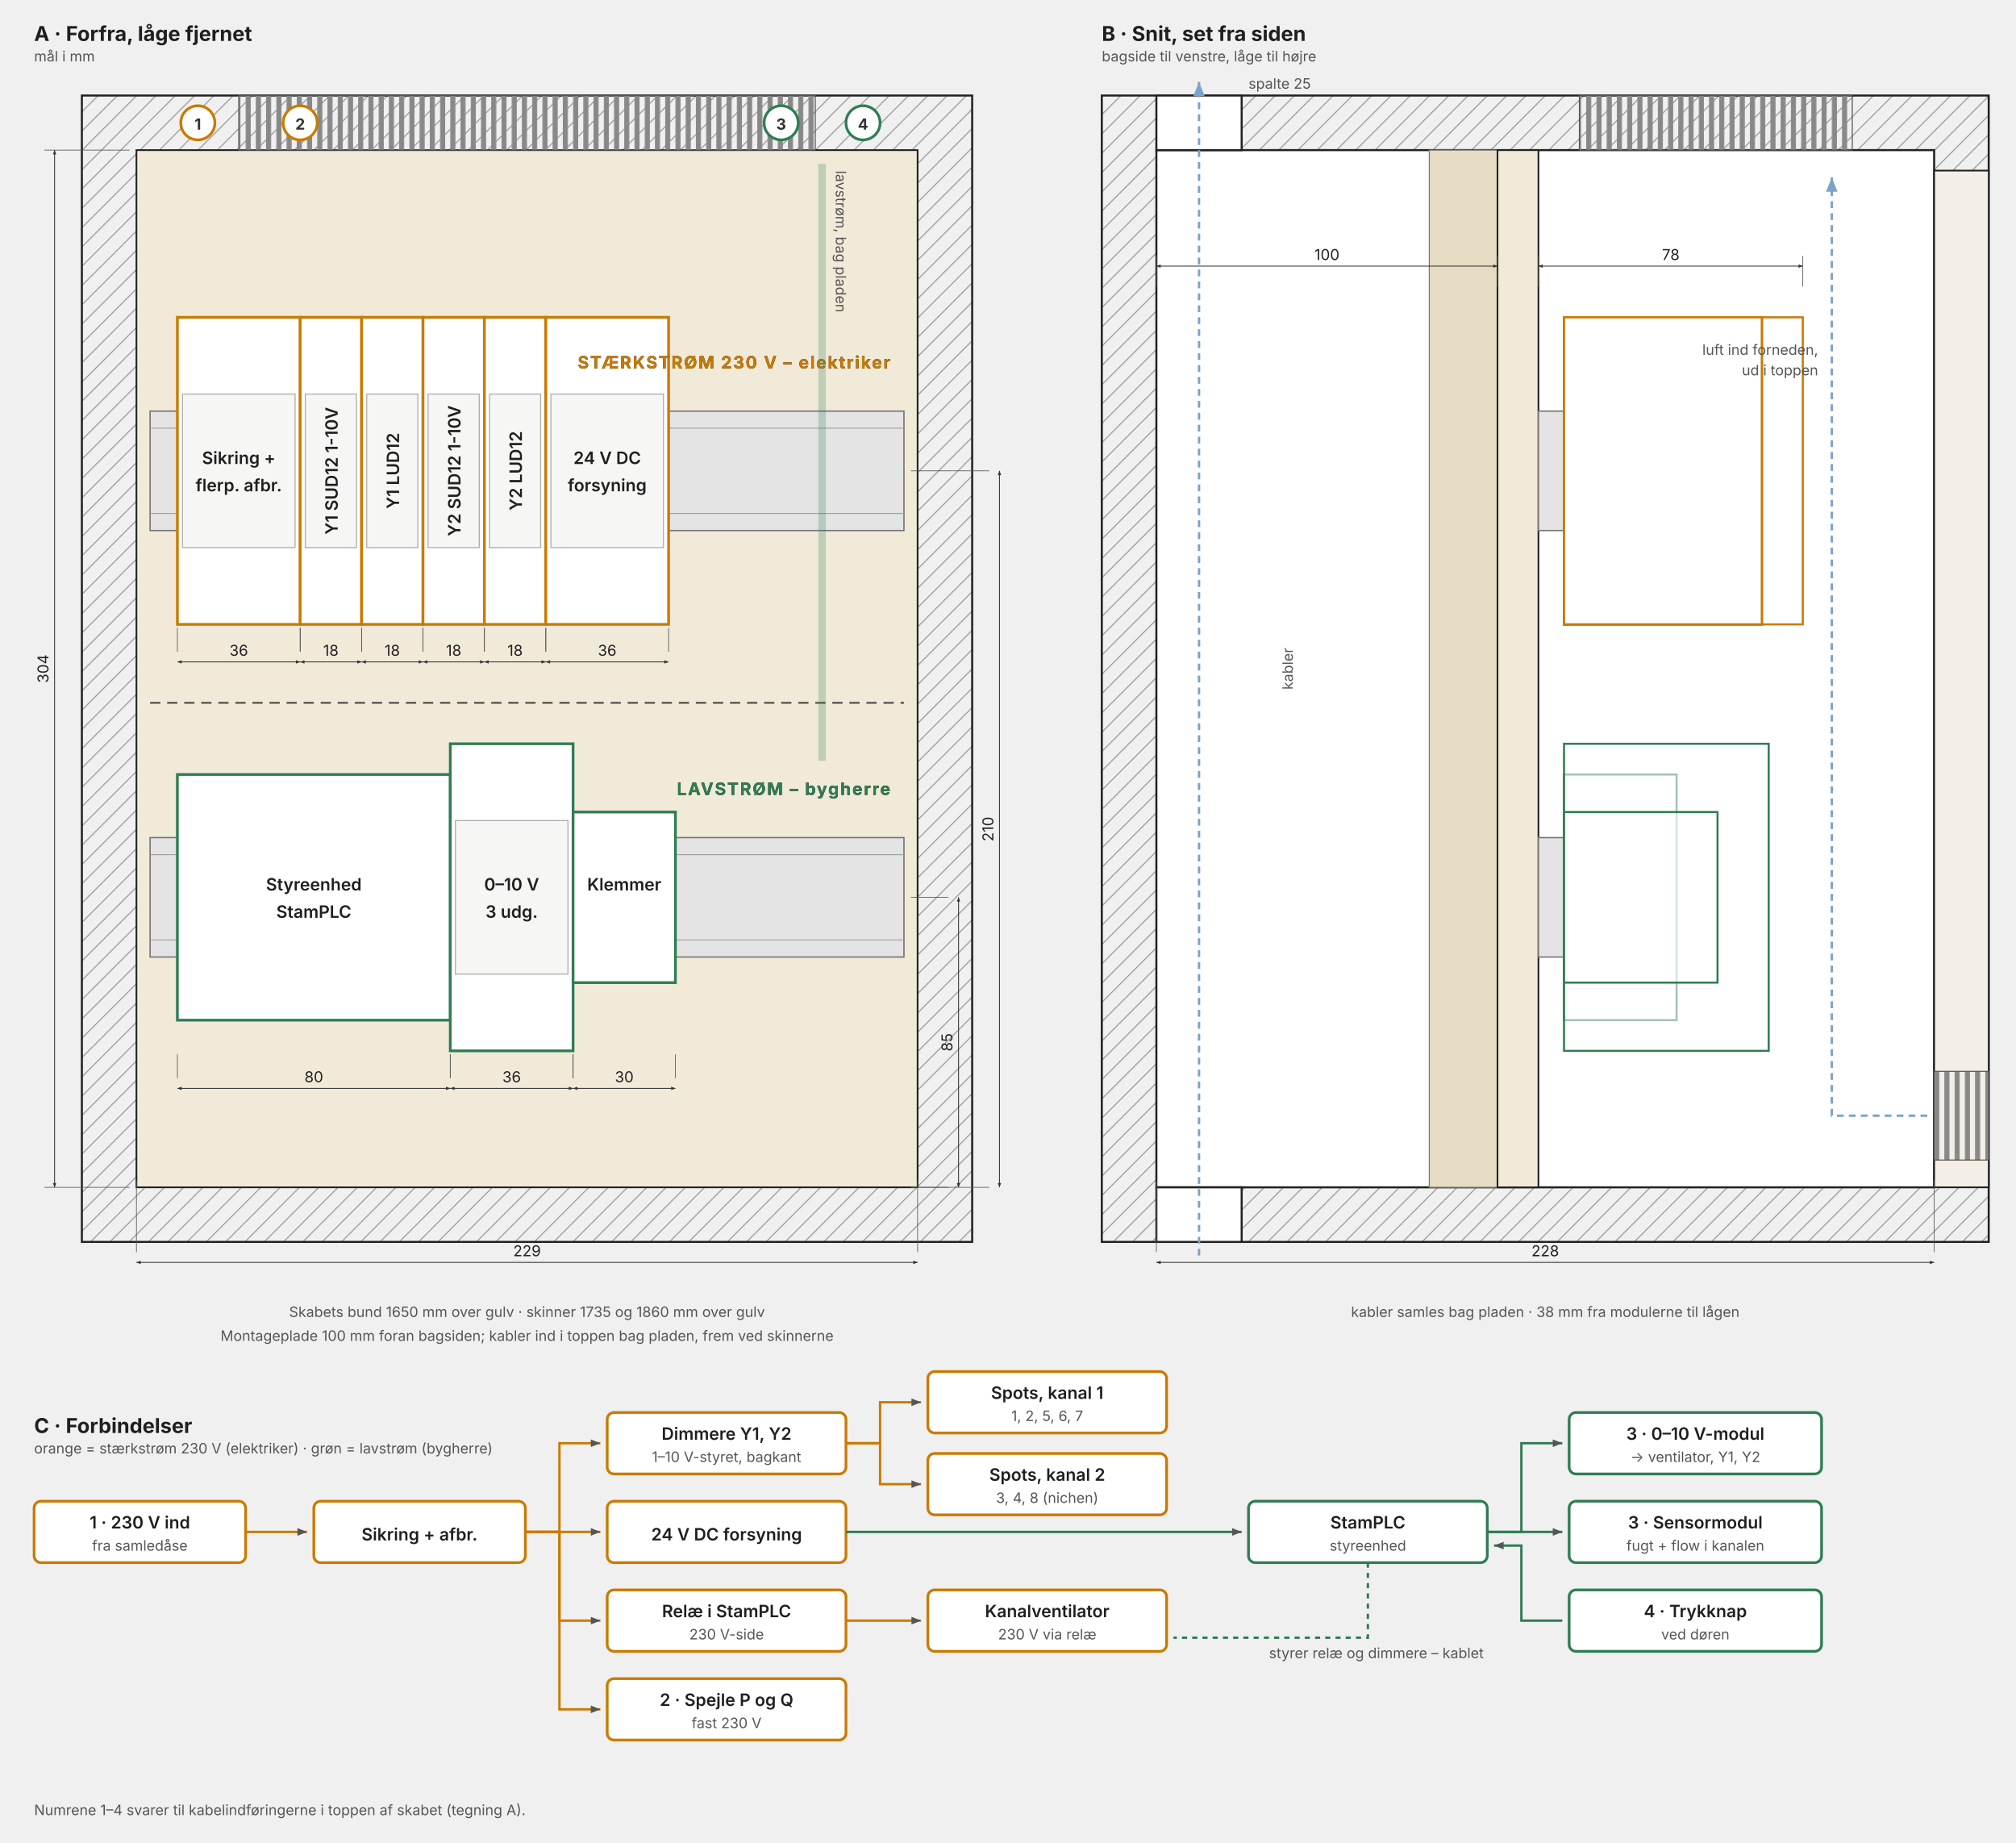
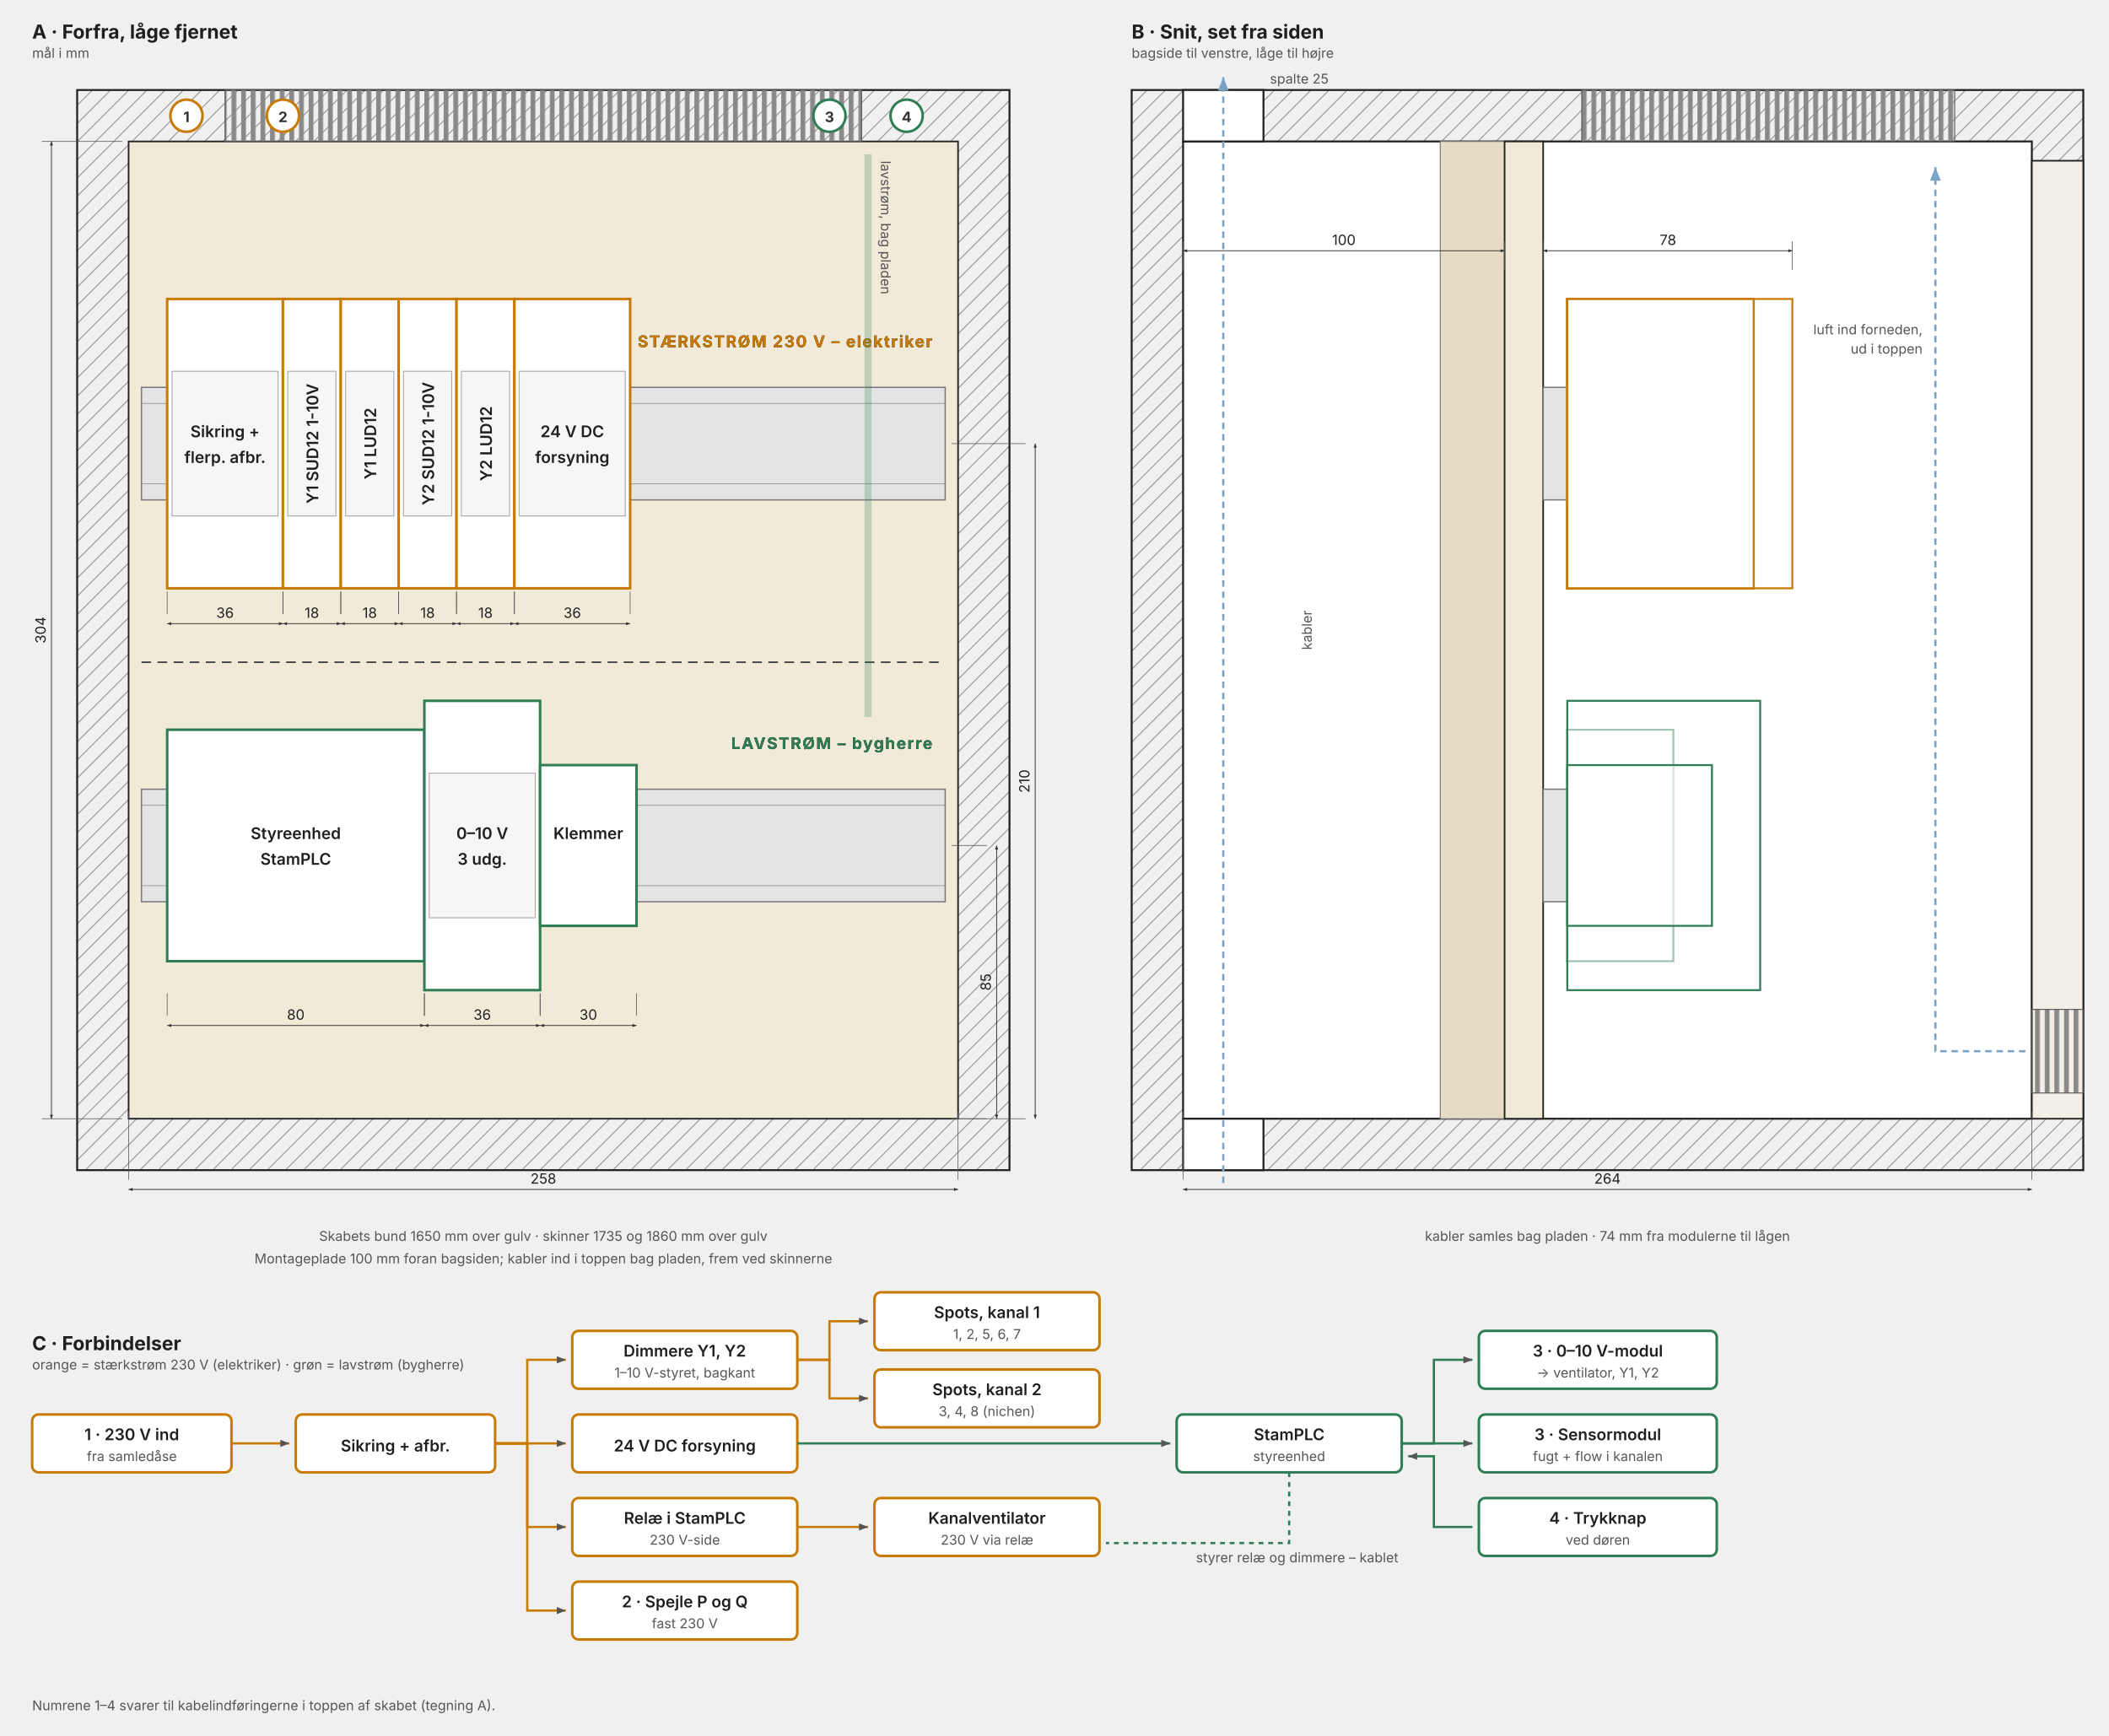
- <svg xmlns="http://www.w3.org/2000/svg" viewBox="0 0 591 540" font-family="Inter, Arial, sans-serif">
+ <svg xmlns="http://www.w3.org/2000/svg" viewBox="0 0 656 540" font-family="Inter, Arial, sans-serif">
  <defs>
    <marker id="pil" viewBox="0 0 10 10" refX="10" refY="5" markerWidth="5" markerHeight="5" orient="auto-start-reverse">
      <path d="M0 1 L10 5 L0 9 z" fill="#333" />
    </marker>
    <marker id="pil2" viewBox="0 0 10 10" refX="10" refY="5" markerWidth="6" markerHeight="6" orient="auto">
      <path d="M0 1 L10 5 L0 9 z" fill="#7aa3c8" />
    </marker>
    <marker id="pil3" viewBox="0 0 10 10" refX="10" refY="5" markerWidth="4" markerHeight="4" orient="auto">
      <path d="M0 1 L10 5 L0 9 z" fill="#555" />
    </marker>
    <pattern id="skrav" width="4" height="4" patternUnits="userSpaceOnUse" patternTransform="rotate(45)">
      <line x1="0" y1="0" x2="0" y2="4" stroke="#999" stroke-width=".6" />
    </pattern>
    <pattern id="ristm" width="3" height="3" patternUnits="userSpaceOnUse">
      <rect width="1.5" height="3" fill="#888" />
    </pattern>
  </defs>
  <style>
  .o { fill: none; stroke: #222; stroke-width: .5; }
  .skrav { fill: url(#skrav); stroke: #222; stroke-width: .6; }
  .plade { fill: #f1ead9; stroke: #222; stroke-width: .5; }
  .liste { fill: #e6dcc4; stroke: #777; stroke-width: .3; }
  .inde { fill: #fff; stroke: #222; stroke-width: .6; }
  .laage { fill: #f3efe6; stroke: #222; stroke-width: .5; }
  .rist { fill: url(#ristm); stroke: #555; stroke-width: .3; }
  .skinne { fill: #e4e4e4; stroke: #777; stroke-width: .4; }
  .tynd { stroke: #999; stroke-width: .25; }
  .mod { fill: #fff; stroke-width: .8; }
  .mod2 { fill: #fff; fill-opacity: .55; stroke-width: .6; }
  .kappe { fill: #f6f6f4; stroke: #aaa; stroke-width: .3; }
  .kanal { stroke: #2f7d54; stroke-width: 2.2; stroke-opacity: .25; }
  .el { fill: none; stroke-width: .6; }
  .prikket { stroke-dasharray: 2 1.2; }
  .net { stroke-dasharray: .8 1.4; }
  .sym { fill: #fff; stroke-width: .7; }
  .kl { fill: #fff; stroke-width: .6; }
  .mek { stroke: #555; stroke-width: .4; stroke-dasharray: 1.5 1; }
  .lvzone { fill: #2f7d54; fill-opacity: .04; stroke: #2f7d54; stroke-width: .5; stroke-dasharray: 3 2; }
  .ref { font-size: 5px; font-weight: 700; fill: #1f1f1f; }
  .zone { stroke: #444; stroke-width: .5; stroke-dasharray: 3 2; }
  .hul { fill: #fff; stroke-width: .8; }
  .h { stroke: #555; stroke-width: .2; }
  .m { stroke: #333; stroke-width: .25; }
  .luft { fill: none; stroke: #7aa3c8; stroke-width: .7; stroke-dasharray: 2 1.5; }
  .boks { fill: #fff; stroke-width: .8; }
  .led { fill: none; stroke-width: .7; }
  .prik { stroke-dasharray: 1.5 1.5; }
  .t { font-size: 5px; font-weight: 600; fill: #1f1f1f; }
  .ts { font-size: 4.2px; fill: #555; }
  .mt { font-size: 4.4px; fill: #222; }
  .nr { font-size: 4.5px; font-weight: 700; fill: #333; text-anchor: middle; }
  .zt { font-size: 5px; font-weight: 700; letter-spacing: .4px; }
  .ov { font-size: 6px; font-weight: 700; fill: #1f1f1f; }
</style>
  <text x="10.0" y="12.0" class="ov" text-anchor="start">A · Forfra, låge fjernet</text>
  <text x="10.0" y="18.0" class="ts" text-anchor="start">mål i mm</text>
-   <rect x="24.0" y="28.0" width="261.0" height="336.0" class="skrav" />
-   <rect x="40.0" y="44.0" width="229.0" height="304.0" class="plade" />
-   <rect x="70" y="28" width="169" height="16" class="rist" />
-   <rect x="44.0" y="120.5" width="221.0" height="35.0" class="skinne" />
-   <line x1="44.0" y1="125.5" x2="265.0" y2="125.5" class="tynd" />
-   <line x1="44.0" y1="150.5" x2="265.0" y2="150.5" class="tynd" />
+   <rect x="24.0" y="28.0" width="290.0" height="336.0" class="skrav" />
+   <rect x="40.0" y="44.0" width="258.0" height="304.0" class="plade" />
+   <rect x="70" y="28" width="198" height="16" class="rist" />
+   <rect x="44.0" y="120.5" width="250.0" height="35.0" class="skinne" />
+   <line x1="44.0" y1="125.5" x2="294.0" y2="125.5" class="tynd" />
+   <line x1="44.0" y1="150.5" x2="294.0" y2="150.5" class="tynd" />
  <rect x="52.0" y="93.0" width="36.0" height="90.0" class="mod" style="stroke:#c97a00" />
  <rect x="53.5" y="115.5" width="33.0" height="45.0" class="kappe" />
  <text x="70.0" y="136.0" class="t" text-anchor="middle">Sikring +</text>
  <text x="70.0" y="144.0" class="t" text-anchor="middle">flerp. afbr.</text>
  <rect x="88.0" y="93.0" width="18.0" height="90.0" class="mod" style="stroke:#c97a00" />
  <rect x="89.5" y="115.5" width="15.0" height="45.0" class="kappe" />
  <text x="99.0" y="138.0" class="t" text-anchor="middle" transform="rotate(-90 99.0 138.0)">Y1 SUD12 1-10V</text>
  <rect x="106.0" y="93.0" width="18.0" height="90.0" class="mod" style="stroke:#c97a00" />
  <rect x="107.5" y="115.5" width="15.0" height="45.0" class="kappe" />
  <text x="117.0" y="138.0" class="t" text-anchor="middle" transform="rotate(-90 117.0 138.0)">Y1 LUD12 </text>
  <rect x="124.0" y="93.0" width="18.0" height="90.0" class="mod" style="stroke:#c97a00" />
  <rect x="125.5" y="115.5" width="15.0" height="45.0" class="kappe" />
  <text x="135.0" y="138.0" class="t" text-anchor="middle" transform="rotate(-90 135.0 138.0)">Y2 SUD12 1-10V</text>
  <rect x="142.0" y="93.0" width="18.0" height="90.0" class="mod" style="stroke:#c97a00" />
  <rect x="143.5" y="115.5" width="15.0" height="45.0" class="kappe" />
  <text x="153.0" y="138.0" class="t" text-anchor="middle" transform="rotate(-90 153.0 138.0)">Y2 LUD12 </text>
  <rect x="160.0" y="93.0" width="36.0" height="90.0" class="mod" style="stroke:#c97a00" />
  <rect x="161.5" y="115.5" width="33.0" height="45.0" class="kappe" />
  <text x="178.0" y="136.0" class="t" text-anchor="middle">24 V DC</text>
  <text x="178.0" y="144.0" class="t" text-anchor="middle">forsyning</text>
  <line x1="52.0" y1="184.0" x2="52.0" y2="191.0" class="h" />
  <line x1="88.0" y1="184.0" x2="88.0" y2="191.0" class="h" />
  <line x1="52.0" y1="194.0" x2="88.0" y2="194.0" class="m" marker-start="url(#pil)" marker-end="url(#pil)" />
  <text x="70.0" y="192.2" class="mt" text-anchor="middle">36</text>
  <line x1="88.0" y1="184.0" x2="88.0" y2="191.0" class="h" />
  <line x1="106.0" y1="184.0" x2="106.0" y2="191.0" class="h" />
  <line x1="88.0" y1="194.0" x2="106.0" y2="194.0" class="m" marker-start="url(#pil)" marker-end="url(#pil)" />
  <text x="97.0" y="192.2" class="mt" text-anchor="middle">18</text>
  <line x1="106.0" y1="184.0" x2="106.0" y2="191.0" class="h" />
  <line x1="124.0" y1="184.0" x2="124.0" y2="191.0" class="h" />
  <line x1="106.0" y1="194.0" x2="124.0" y2="194.0" class="m" marker-start="url(#pil)" marker-end="url(#pil)" />
  <text x="115.0" y="192.2" class="mt" text-anchor="middle">18</text>
  <line x1="124.0" y1="184.0" x2="124.0" y2="191.0" class="h" />
  <line x1="142.0" y1="184.0" x2="142.0" y2="191.0" class="h" />
  <line x1="124.0" y1="194.0" x2="142.0" y2="194.0" class="m" marker-start="url(#pil)" marker-end="url(#pil)" />
  <text x="133.0" y="192.2" class="mt" text-anchor="middle">18</text>
  <line x1="142.0" y1="184.0" x2="142.0" y2="191.0" class="h" />
  <line x1="160.0" y1="184.0" x2="160.0" y2="191.0" class="h" />
  <line x1="142.0" y1="194.0" x2="160.0" y2="194.0" class="m" marker-start="url(#pil)" marker-end="url(#pil)" />
  <text x="151.0" y="192.2" class="mt" text-anchor="middle">18</text>
  <line x1="160.0" y1="184.0" x2="160.0" y2="191.0" class="h" />
  <line x1="196.0" y1="184.0" x2="196.0" y2="191.0" class="h" />
  <line x1="160.0" y1="194.0" x2="196.0" y2="194.0" class="m" marker-start="url(#pil)" marker-end="url(#pil)" />
  <text x="178.0" y="192.2" class="mt" text-anchor="middle">36</text>
-   <text x="261.0" y="108.0" class="zt" text-anchor="end">STÆRKSTRØM 230 V – elektriker</text>
-   <text x="261" y="108" class="zt" text-anchor="end" style="fill:#c97a00">STÆRKSTRØM 230 V – elektriker</text>
-   <rect x="44.0" y="245.5" width="221.0" height="35.0" class="skinne" />
-   <line x1="44.0" y1="250.5" x2="265.0" y2="250.5" class="tynd" />
-   <line x1="44.0" y1="275.5" x2="265.0" y2="275.5" class="tynd" />
+   <text x="290.0" y="108.0" class="zt" text-anchor="end">STÆRKSTRØM 230 V – elektriker</text>
+   <text x="290" y="108" class="zt" text-anchor="end" style="fill:#c97a00">STÆRKSTRØM 230 V – elektriker</text>
+   <rect x="44.0" y="245.5" width="250.0" height="35.0" class="skinne" />
+   <line x1="44.0" y1="250.5" x2="294.0" y2="250.5" class="tynd" />
+   <line x1="44.0" y1="275.5" x2="294.0" y2="275.5" class="tynd" />
  <rect x="52.0" y="227.0" width="80.0" height="72.0" class="mod" style="stroke:#2f7d54" />
  <text x="92.0" y="261.0" class="t" text-anchor="middle">Styreenhed</text>
  <text x="92.0" y="269.0" class="t" text-anchor="middle">StamPLC</text>
  <rect x="132.0" y="218.0" width="36.0" height="90.0" class="mod" style="stroke:#2f7d54" />
  <rect x="133.5" y="240.5" width="33.0" height="45.0" class="kappe" />
  <text x="150.0" y="261.0" class="t" text-anchor="middle">0–10 V</text>
  <text x="150.0" y="269.0" class="t" text-anchor="middle">3 udg.</text>
  <rect x="168.0" y="238.0" width="30.0" height="50.0" class="mod" style="stroke:#2f7d54" />
  <text x="183.0" y="261.0" class="t" text-anchor="middle">Klemmer</text>
  <text x="183.0" y="269.0" class="t" text-anchor="middle" />
  <line x1="52.0" y1="309.0" x2="52.0" y2="316.0" class="h" />
  <line x1="132.0" y1="309.0" x2="132.0" y2="316.0" class="h" />
  <line x1="52.0" y1="319.0" x2="132.0" y2="319.0" class="m" marker-start="url(#pil)" marker-end="url(#pil)" />
  <text x="92.0" y="317.2" class="mt" text-anchor="middle">80</text>
  <line x1="132.0" y1="309.0" x2="132.0" y2="316.0" class="h" />
  <line x1="168.0" y1="309.0" x2="168.0" y2="316.0" class="h" />
  <line x1="132.0" y1="319.0" x2="168.0" y2="319.0" class="m" marker-start="url(#pil)" marker-end="url(#pil)" />
  <text x="150.0" y="317.2" class="mt" text-anchor="middle">36</text>
  <line x1="168.0" y1="309.0" x2="168.0" y2="316.0" class="h" />
  <line x1="198.0" y1="309.0" x2="198.0" y2="316.0" class="h" />
  <line x1="168.0" y1="319.0" x2="198.0" y2="319.0" class="m" marker-start="url(#pil)" marker-end="url(#pil)" />
  <text x="183.0" y="317.2" class="mt" text-anchor="middle">30</text>
-   <text x="261.0" y="233.0" class="zt" text-anchor="end">LAVSTRØM – bygherre</text>
-   <text x="261" y="233" class="zt" text-anchor="end" style="fill:#2f7d54">LAVSTRØM – bygherre</text>
-   <line x1="44" y1="206.0" x2="265" y2="206.0" class="zone" />
+   <text x="290.0" y="233.0" class="zt" text-anchor="end">LAVSTRØM – bygherre</text>
+   <text x="290" y="233" class="zt" text-anchor="end" style="fill:#2f7d54">LAVSTRØM – bygherre</text>
+   <line x1="44" y1="206.0" x2="294" y2="206.0" class="zone" />
  <circle cx="58" cy="36.0" r="5" class="hul" style="stroke:#c97a00" />
  <text x="58.0" y="38.0" class="nr" text-anchor="middle">1</text>
  <circle cx="88" cy="36.0" r="5" class="hul" style="stroke:#c97a00" />
  <text x="88.0" y="38.0" class="nr" text-anchor="middle">2</text>
-   <circle cx="229" cy="36.0" r="5" class="hul" style="stroke:#2f7d54" />
-   <text x="229.0" y="38.0" class="nr" text-anchor="middle">3</text>
-   <circle cx="253" cy="36.0" r="5" class="hul" style="stroke:#2f7d54" />
-   <text x="253.0" y="38.0" class="nr" text-anchor="middle">4</text>
-   <path d="M241 48 V223" class="kanal" />
-   <text x="245.0" y="50.0" class="ts" text-anchor="start" transform="rotate(90 245.0 50.0)">lavstrøm, bag pladen</text>
+   <circle cx="258" cy="36.0" r="5" class="hul" style="stroke:#2f7d54" />
+   <text x="258.0" y="38.0" class="nr" text-anchor="middle">3</text>
+   <circle cx="282" cy="36.0" r="5" class="hul" style="stroke:#2f7d54" />
+   <text x="282.0" y="38.0" class="nr" text-anchor="middle">4</text>
+   <path d="M270 48 V223" class="kanal" />
+   <text x="274.0" y="50.0" class="ts" text-anchor="start" transform="rotate(90 274.0 50.0)">lavstrøm, bag pladen</text>
  <line x1="40.0" y1="346.0" x2="40.0" y2="367.0" class="h" />
-   <line x1="269.0" y1="346.0" x2="269.0" y2="367.0" class="h" />
-   <line x1="40.0" y1="370.0" x2="269.0" y2="370.0" class="m" marker-start="url(#pil)" marker-end="url(#pil)" />
-   <text x="154.5" y="368.2" class="mt" text-anchor="middle">229</text>
+   <line x1="298.0" y1="346.0" x2="298.0" y2="367.0" class="h" />
+   <line x1="40.0" y1="370.0" x2="298.0" y2="370.0" class="m" marker-start="url(#pil)" marker-end="url(#pil)" />
+   <text x="169.0" y="368.2" class="mt" text-anchor="middle">258</text>
  <line x1="38.0" y1="44.0" x2="13.0" y2="44.0" class="h" />
  <line x1="38.0" y1="348.0" x2="13.0" y2="348.0" class="h" />
  <line x1="16.0" y1="44.0" x2="16.0" y2="348.0" class="m" marker-start="url(#pil)" marker-end="url(#pil)" />
  <text x="14.2" y="196.0" class="mt" text-anchor="middle" transform="rotate(-90 14.2 196.0)">304</text>
-   <line x1="267.0" y1="138.0" x2="290.0" y2="138.0" class="h" />
-   <line x1="267.0" y1="348.0" x2="290.0" y2="348.0" class="h" />
-   <line x1="293.0" y1="138.0" x2="293.0" y2="348.0" class="m" marker-start="url(#pil)" marker-end="url(#pil)" />
-   <text x="291.2" y="243.0" class="mt" text-anchor="middle" transform="rotate(-90 291.2 243.0)">210</text>
-   <line x1="267.0" y1="263.0" x2="278.0" y2="263.0" class="h" />
-   <line x1="267.0" y1="348.0" x2="278.0" y2="348.0" class="h" />
-   <line x1="281.0" y1="263.0" x2="281.0" y2="348.0" class="m" marker-start="url(#pil)" marker-end="url(#pil)" />
-   <text x="279.2" y="305.5" class="mt" text-anchor="middle" transform="rotate(-90 279.2 305.5)">85</text>
-   <text x="154.5" y="393.0" class="ts" text-anchor="middle">Montageplade 100 mm foran bagsiden; kabler ind i toppen bag pladen, frem ved skinnerne</text>
-   <text x="154.5" y="386.0" class="ts" text-anchor="middle">Skabets bund 1650 mm over gulv · skinner 1735 og 1860 mm over gulv</text>
-   <text x="323.0" y="12.0" class="ov" text-anchor="start">B · Snit, set fra siden</text>
-   <text x="323.0" y="18.0" class="ts" text-anchor="start">bagside til venstre, låge til højre</text>
-   <rect x="323.0" y="28.0" width="260.0" height="336.0" class="skrav" />
-   <rect x="339.0" y="44.0" width="228.0" height="304.0" class="inde" />
-   <rect x="339.0" y="28.0" width="25.0" height="16.0" class="inde" />
-   <rect x="339.0" y="348.0" width="25.0" height="16.0" class="inde" />
-   <path d="M351.5 368 V24" class="luft" marker-end="url(#pil2)" />
-   <text x="366.0" y="26.0" class="ts" text-anchor="start">spalte 25</text>
-   <rect x="567.0" y="50.0" width="16.0" height="298.0" class="laage" />
-   <rect x="567.0" y="314.0" width="16" height="26" class="rist" />
-   <rect x="463" y="28.0" width="80" height="16" class="rist" />
-   <rect x="419.0" y="44.0" width="20.0" height="304.0" class="liste" />
-   <rect x="439.0" y="44.0" width="12.0" height="304.0" class="plade" />
-   <text x="379.0" y="196.0" class="ts" text-anchor="middle" transform="rotate(-90 379.0 196.0)">kabler</text>
-   <rect x="451.0" y="120.5" width="7.5" height="35.0" class="skinne" />
-   <rect x="458.5" y="93.0" width="70" height="90" class="mod2" style="stroke:#c97a00" />
-   <rect x="458.5" y="93.0" width="58" height="90" class="mod2" style="stroke:#c97a00" />
-   <rect x="458.5" y="93.0" width="58" height="90" class="mod2" style="stroke:#c97a00" />
-   <rect x="458.5" y="93.0" width="58" height="90" class="mod2" style="stroke:#c97a00" />
-   <rect x="458.5" y="93.0" width="58" height="90" class="mod2" style="stroke:#c97a00" />
-   <rect x="458.5" y="93.0" width="58" height="90" class="mod2" style="stroke:#c97a00" />
-   <rect x="451.0" y="245.5" width="7.5" height="35.0" class="skinne" />
-   <rect x="458.5" y="227.0" width="33" height="72" class="mod2" style="stroke:#2f7d54" />
-   <rect x="458.5" y="218.0" width="60" height="90" class="mod2" style="stroke:#2f7d54" />
-   <rect x="458.5" y="238.0" width="45" height="50" class="mod2" style="stroke:#2f7d54" />
-   <path d="M565 327 H537 V52" class="luft" marker-end="url(#pil2)" />
-   <text x="533.0" y="104.0" class="ts" text-anchor="end">luft ind forneden,</text>
-   <text x="533.0" y="110.0" class="ts" text-anchor="end">ud i toppen</text>
-   <line x1="339.0" y1="346.0" x2="339.0" y2="367.0" class="h" />
-   <line x1="567.0" y1="346.0" x2="567.0" y2="367.0" class="h" />
-   <line x1="339.0" y1="370.0" x2="567.0" y2="370.0" class="m" marker-start="url(#pil)" marker-end="url(#pil)" />
-   <text x="453.0" y="368.2" class="mt" text-anchor="middle">228</text>
-   <line x1="339.0" y1="84.0" x2="339.0" y2="75.0" class="h" />
-   <line x1="439.0" y1="84.0" x2="439.0" y2="75.0" class="h" />
-   <line x1="339.0" y1="78.0" x2="439.0" y2="78.0" class="m" marker-start="url(#pil)" marker-end="url(#pil)" />
-   <text x="389.0" y="76.2" class="mt" text-anchor="middle">100</text>
-   <line x1="451.0" y1="84.0" x2="451.0" y2="75.0" class="h" />
-   <line x1="528.5" y1="84.0" x2="528.5" y2="75.0" class="h" />
-   <line x1="451.0" y1="78.0" x2="528.5" y2="78.0" class="m" marker-start="url(#pil)" marker-end="url(#pil)" />
-   <text x="489.8" y="76.2" class="mt" text-anchor="middle">78</text>
-   <text x="453.0" y="386.0" class="ts" text-anchor="middle">kabler samles bag pladen · 38 mm fra modulerne til lågen</text>
+   <line x1="296.0" y1="138.0" x2="319.0" y2="138.0" class="h" />
+   <line x1="296.0" y1="348.0" x2="319.0" y2="348.0" class="h" />
+   <line x1="322.0" y1="138.0" x2="322.0" y2="348.0" class="m" marker-start="url(#pil)" marker-end="url(#pil)" />
+   <text x="320.2" y="243.0" class="mt" text-anchor="middle" transform="rotate(-90 320.2 243.0)">210</text>
+   <line x1="296.0" y1="263.0" x2="307.0" y2="263.0" class="h" />
+   <line x1="296.0" y1="348.0" x2="307.0" y2="348.0" class="h" />
+   <line x1="310.0" y1="263.0" x2="310.0" y2="348.0" class="m" marker-start="url(#pil)" marker-end="url(#pil)" />
+   <text x="308.2" y="305.5" class="mt" text-anchor="middle" transform="rotate(-90 308.2 305.5)">85</text>
+   <text x="169.0" y="393.0" class="ts" text-anchor="middle">Montageplade 100 mm foran bagsiden; kabler ind i toppen bag pladen, frem ved skinnerne</text>
+   <text x="169.0" y="386.0" class="ts" text-anchor="middle">Skabets bund 1650 mm over gulv · skinner 1735 og 1860 mm over gulv</text>
+   <text x="352.0" y="12.0" class="ov" text-anchor="start">B · Snit, set fra siden</text>
+   <text x="352.0" y="18.0" class="ts" text-anchor="start">bagside til venstre, låge til højre</text>
+   <rect x="352.0" y="28.0" width="296.0" height="336.0" class="skrav" />
+   <rect x="368.0" y="44.0" width="264.0" height="304.0" class="inde" />
+   <rect x="368.0" y="28.0" width="25.0" height="16.0" class="inde" />
+   <rect x="368.0" y="348.0" width="25.0" height="16.0" class="inde" />
+   <path d="M380.5 368 V24" class="luft" marker-end="url(#pil2)" />
+   <text x="395.0" y="26.0" class="ts" text-anchor="start">spalte 25</text>
+   <rect x="632.0" y="50.0" width="16.0" height="298.0" class="laage" />
+   <rect x="632.0" y="314.0" width="16" height="26" class="rist" />
+   <rect x="492" y="28.0" width="116" height="16" class="rist" />
+   <rect x="448.0" y="44.0" width="20.0" height="304.0" class="liste" />
+   <rect x="468.0" y="44.0" width="12.0" height="304.0" class="plade" />
+   <text x="408.0" y="196.0" class="ts" text-anchor="middle" transform="rotate(-90 408.0 196.0)">kabler</text>
+   <rect x="480.0" y="120.5" width="7.5" height="35.0" class="skinne" />
+   <rect x="487.5" y="93.0" width="70" height="90" class="mod2" style="stroke:#c97a00" />
+   <rect x="487.5" y="93.0" width="58" height="90" class="mod2" style="stroke:#c97a00" />
+   <rect x="487.5" y="93.0" width="58" height="90" class="mod2" style="stroke:#c97a00" />
+   <rect x="487.5" y="93.0" width="58" height="90" class="mod2" style="stroke:#c97a00" />
+   <rect x="487.5" y="93.0" width="58" height="90" class="mod2" style="stroke:#c97a00" />
+   <rect x="487.5" y="93.0" width="58" height="90" class="mod2" style="stroke:#c97a00" />
+   <rect x="480.0" y="245.5" width="7.5" height="35.0" class="skinne" />
+   <rect x="487.5" y="227.0" width="33" height="72" class="mod2" style="stroke:#2f7d54" />
+   <rect x="487.5" y="218.0" width="60" height="90" class="mod2" style="stroke:#2f7d54" />
+   <rect x="487.5" y="238.0" width="45" height="50" class="mod2" style="stroke:#2f7d54" />
+   <path d="M630 327 H602 V52" class="luft" marker-end="url(#pil2)" />
+   <text x="598.0" y="104.0" class="ts" text-anchor="end">luft ind forneden,</text>
+   <text x="598.0" y="110.0" class="ts" text-anchor="end">ud i toppen</text>
+   <line x1="368.0" y1="346.0" x2="368.0" y2="367.0" class="h" />
+   <line x1="632.0" y1="346.0" x2="632.0" y2="367.0" class="h" />
+   <line x1="368.0" y1="370.0" x2="632.0" y2="370.0" class="m" marker-start="url(#pil)" marker-end="url(#pil)" />
+   <text x="500.0" y="368.2" class="mt" text-anchor="middle">264</text>
+   <line x1="368.0" y1="84.0" x2="368.0" y2="75.0" class="h" />
+   <line x1="468.0" y1="84.0" x2="468.0" y2="75.0" class="h" />
+   <line x1="368.0" y1="78.0" x2="468.0" y2="78.0" class="m" marker-start="url(#pil)" marker-end="url(#pil)" />
+   <text x="418.0" y="76.2" class="mt" text-anchor="middle">100</text>
+   <line x1="480.0" y1="84.0" x2="480.0" y2="75.0" class="h" />
+   <line x1="557.5" y1="84.0" x2="557.5" y2="75.0" class="h" />
+   <line x1="480.0" y1="78.0" x2="557.5" y2="78.0" class="m" marker-start="url(#pil)" marker-end="url(#pil)" />
+   <text x="518.8" y="76.2" class="mt" text-anchor="middle">78</text>
+   <text x="500.0" y="386.0" class="ts" text-anchor="middle">kabler samles bag pladen · 74 mm fra modulerne til lågen</text>
  <text x="10.0" y="420.0" class="ov" text-anchor="start">C · Forbindelser</text>
  <text x="10.0" y="426.0" class="ts" text-anchor="start">orange = stærkstrøm 230 V (elektriker) · grøn = lavstrøm (bygherre)</text>
  <rect x="10" y="440" width="62" height="18" rx="2" class="boks" style="stroke:#c97a00" />
  <text x="41.0" y="448.0" class="t" text-anchor="middle">1 · 230 V ind</text>
  <text x="41.0" y="454.5" class="ts" text-anchor="middle">fra samledåse</text>
  <rect x="92" y="440" width="62" height="18" rx="2" class="boks" style="stroke:#c97a00" />
  <text x="123.0" y="451.5" class="t" text-anchor="middle">Sikring + afbr.</text>
  <path d="M72 449 H90" class="led" style="stroke:#c97a00" marker-end="url(#pil3)" />
  <rect x="178" y="414" width="70" height="18" rx="2" class="boks" style="stroke:#c97a00" />
  <text x="213.0" y="422.0" class="t" text-anchor="middle">Dimmere Y1, Y2</text>
  <text x="213.0" y="428.5" class="ts" text-anchor="middle">1–10 V-styret, bagkant</text>
  <rect x="178" y="440" width="70" height="18" rx="2" class="boks" style="stroke:#c97a00" />
  <text x="213.0" y="451.5" class="t" text-anchor="middle">24 V DC forsyning</text>
  <rect x="178" y="466" width="70" height="18" rx="2" class="boks" style="stroke:#c97a00" />
  <text x="213.0" y="474.0" class="t" text-anchor="middle">Relæ i StamPLC</text>
  <text x="213.0" y="480.5" class="ts" text-anchor="middle">230 V-side</text>
  <rect x="178" y="492" width="70" height="18" rx="2" class="boks" style="stroke:#c97a00" />
  <text x="213.0" y="500.0" class="t" text-anchor="middle">2 · Spejle P og Q</text>
  <text x="213.0" y="506.5" class="ts" text-anchor="middle">fast 230 V</text>
  <path d="M154 449 H164 V423 H176" class="led" style="stroke:#c97a00" marker-end="url(#pil3)" />
  <path d="M154 449 H164 V449 H176" class="led" style="stroke:#c97a00" marker-end="url(#pil3)" />
  <path d="M154 449 H164 V475 H176" class="led" style="stroke:#c97a00" marker-end="url(#pil3)" />
  <path d="M154 449 H164 V501 H176" class="led" style="stroke:#c97a00" marker-end="url(#pil3)" />
  <rect x="272" y="402" width="70" height="18" rx="2" class="boks" style="stroke:#c97a00" />
  <text x="307.0" y="410.0" class="t" text-anchor="middle">Spots, kanal 1</text>
  <text x="307.0" y="416.5" class="ts" text-anchor="middle">1, 2, 5, 6, 7</text>
  <rect x="272" y="426" width="70" height="18" rx="2" class="boks" style="stroke:#c97a00" />
  <text x="307.0" y="434.0" class="t" text-anchor="middle">Spots, kanal 2</text>
  <text x="307.0" y="440.5" class="ts" text-anchor="middle">3, 4, 8 (nichen)</text>
  <path d="M248 423 H258 V411 H270" class="led" style="stroke:#c97a00" marker-end="url(#pil3)" />
  <path d="M248 423 H258 V435 H270" class="led" style="stroke:#c97a00" marker-end="url(#pil3)" />
  <rect x="272" y="466" width="70" height="18" rx="2" class="boks" style="stroke:#c97a00" />
  <text x="307.0" y="474.0" class="t" text-anchor="middle">Kanalventilator</text>
  <text x="307.0" y="480.5" class="ts" text-anchor="middle">230 V via relæ</text>
  <path d="M248 475 H270" class="led" style="stroke:#c97a00" marker-end="url(#pil3)" />
  <rect x="366" y="440" width="70" height="18" rx="2" class="boks" style="stroke:#2f7d54" />
  <text x="401.0" y="448.0" class="t" text-anchor="middle">StamPLC</text>
  <text x="401.0" y="454.5" class="ts" text-anchor="middle">styreenhed</text>
  <path d="M248 449 H364" class="led" style="stroke:#2f7d54" marker-end="url(#pil3)" />
  <rect x="460" y="414" width="74" height="18" rx="2" class="boks" style="stroke:#2f7d54" />
  <text x="497.0" y="422.0" class="t" text-anchor="middle">3 · 0–10 V-modul</text>
  <text x="497.0" y="428.5" class="ts" text-anchor="middle">→ ventilator, Y1, Y2</text>
  <rect x="460" y="440" width="74" height="18" rx="2" class="boks" style="stroke:#2f7d54" />
  <text x="497.0" y="448.0" class="t" text-anchor="middle">3 · Sensormodul</text>
  <text x="497.0" y="454.5" class="ts" text-anchor="middle">fugt + flow i kanalen</text>
  <rect x="460" y="466" width="74" height="18" rx="2" class="boks" style="stroke:#2f7d54" />
  <text x="497.0" y="474.0" class="t" text-anchor="middle">4 · Trykknap</text>
  <text x="497.0" y="480.5" class="ts" text-anchor="middle">ved døren</text>
  <path d="M436 449 H446 V423 H458" class="led" style="stroke:#2f7d54" marker-end="url(#pil3)" />
  <path d="M436 449 H458" class="led" style="stroke:#2f7d54" marker-end="url(#pil3)" />
  <path d="M458 475 H446 V453 H438" class="led" style="stroke:#2f7d54" marker-end="url(#pil3)" />
  <path d="M401 458 V480 H344" class="led prik" style="stroke:#2f7d54" />
  <text x="372.0" y="486.0" class="ts" text-anchor="start">styrer relæ og dimmere – kablet</text>
  <text x="10.0" y="532.0" class="ts" text-anchor="start">Numrene 1–4 svarer til kabelindføringerne i toppen af skabet (tegning A).</text>
</svg>
